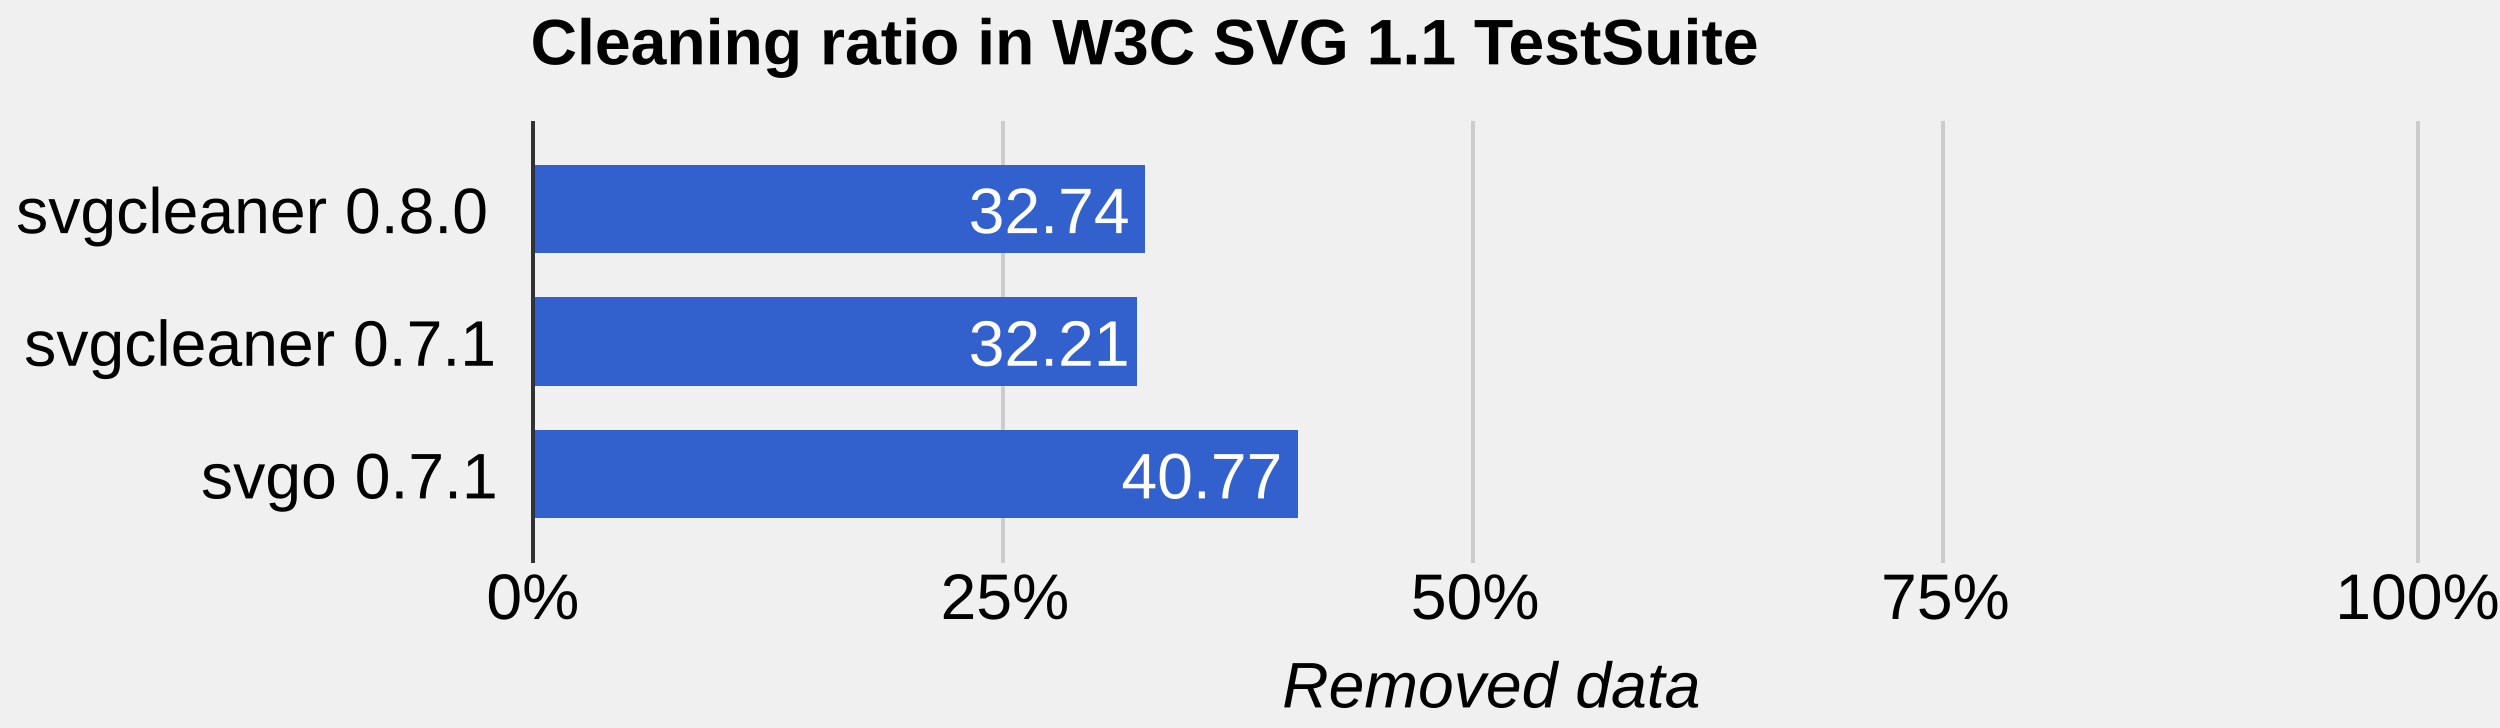
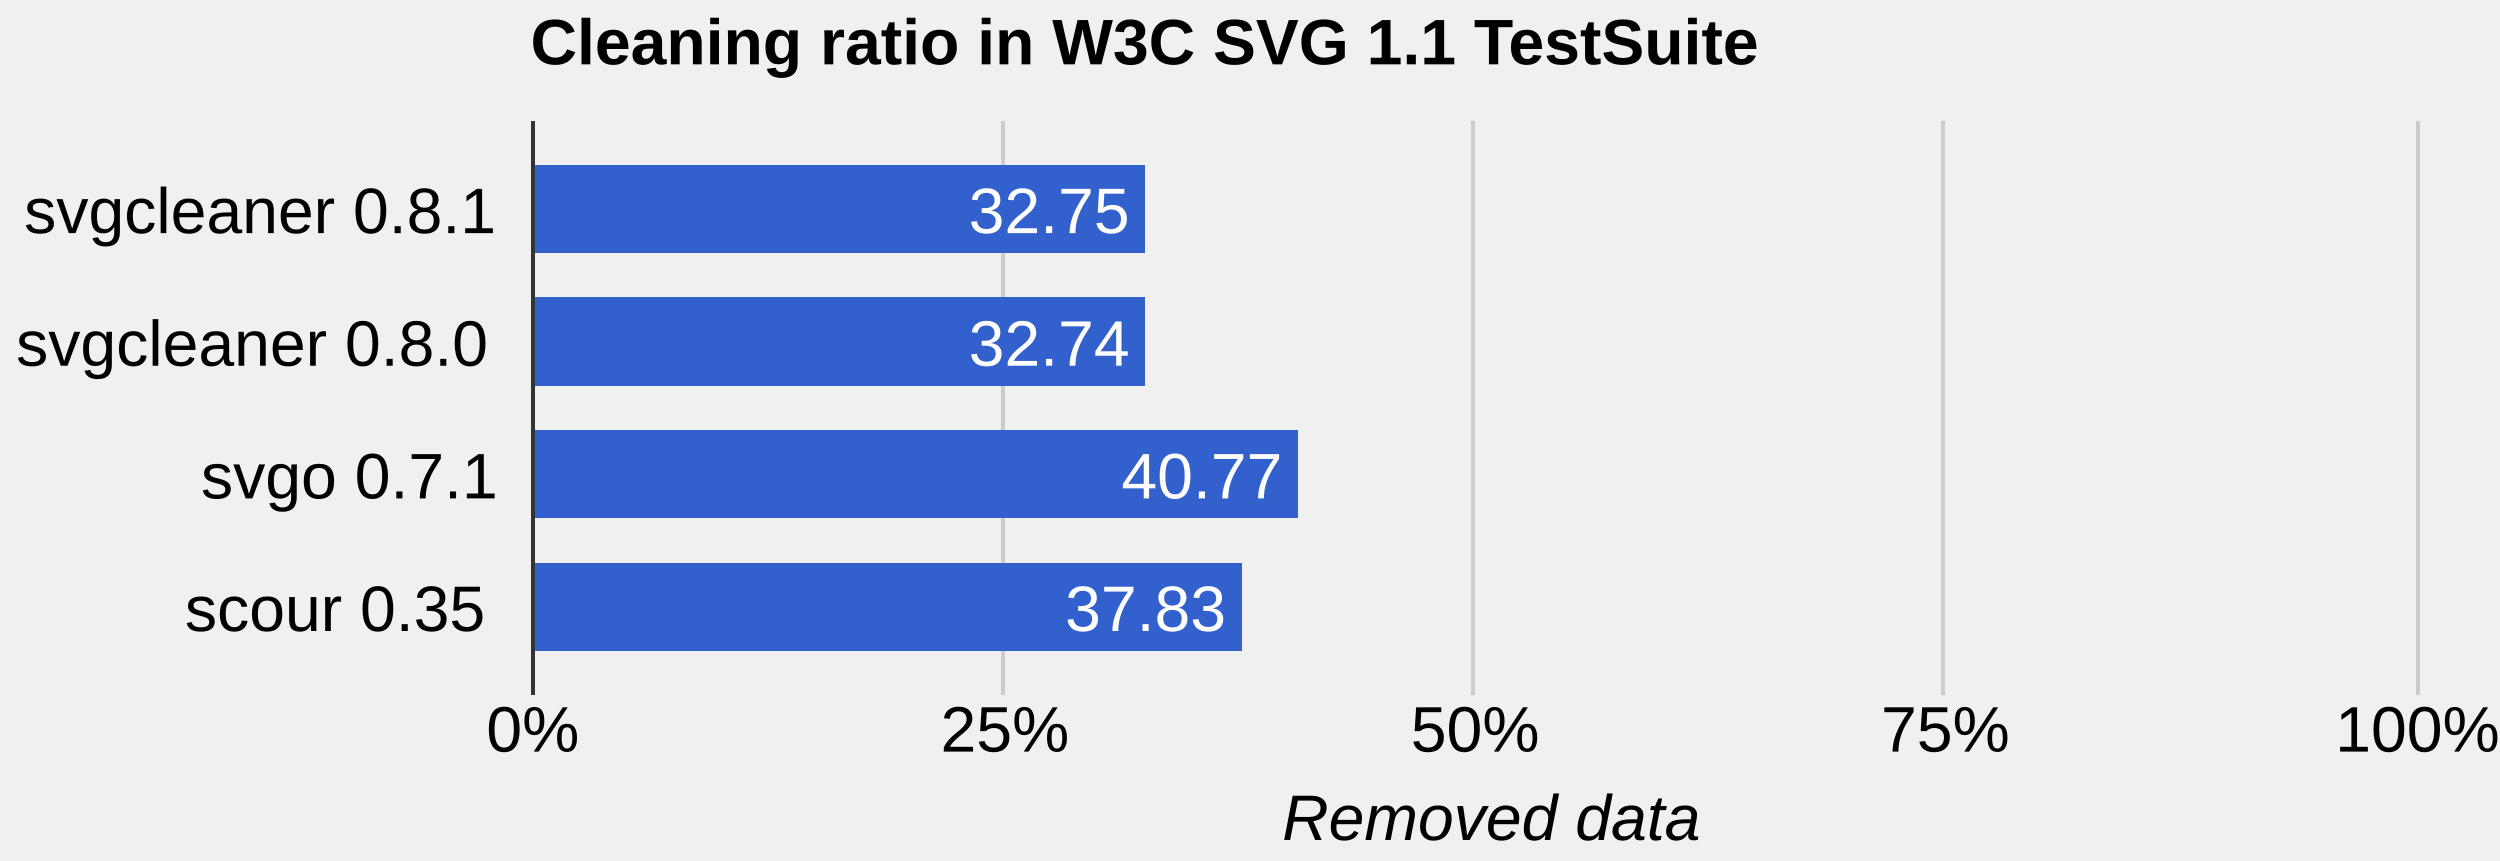
- <svg xmlns="http://www.w3.org/2000/svg" height="181" shape-rendering="crispEdges" width="622">
+ <svg xmlns="http://www.w3.org/2000/svg" height="214" shape-rendering="crispEdges" width="622">
  <text font-family="Arial" font-size="16" font-weight="bold" x="132" y="16">
        Cleaning ratio in W3C SVG 1.1 TestSuite
    </text>
-   <text font-family="Arial" font-size="16" x="4" y="58">
+   <text font-family="Arial" font-size="16" x="6" y="58">
+         svgcleaner 0.8.1
+     </text>
+   <text font-family="Arial" font-size="16" x="4" y="91">
        svgcleaner 0.8.0
-     </text>
-   <text font-family="Arial" font-size="16" x="6" y="91">
-         svgcleaner 0.7.1
    </text>
  <text font-family="Arial" font-size="16" x="50" y="124">
        svgo 0.7.1
    </text>
-   <rect fill="#ccc" height="110" width="1" x="132" y="30" />
-   <text fill="#000" font-family="Arial" font-size="16" x="121" y="154">
+   <text font-family="Arial" font-size="16" x="46" y="157">
+         scour 0.35
+     </text>
+   <rect fill="#ccc" height="143" width="1" x="132" y="30" />
+   <text fill="#000" font-family="Arial" font-size="16" x="121" y="187">
        0%
    </text>
-   <rect fill="#ccc" height="110" width="1" x="249" y="30" />
-   <text fill="#000" font-family="Arial" font-size="16" x="234" y="154">
+   <rect fill="#ccc" height="143" width="1" x="249" y="30" />
+   <text fill="#000" font-family="Arial" font-size="16" x="234" y="187">
        25%
    </text>
-   <rect fill="#ccc" height="110" width="1" x="366" y="30" />
-   <text fill="#000" font-family="Arial" font-size="16" x="351" y="154">
+   <rect fill="#ccc" height="143" width="1" x="366" y="30" />
+   <text fill="#000" font-family="Arial" font-size="16" x="351" y="187">
        50%
    </text>
-   <rect fill="#ccc" height="110" width="1" x="483" y="30" />
-   <text fill="#000" font-family="Arial" font-size="16" x="468" y="154">
+   <rect fill="#ccc" height="143" width="1" x="483" y="30" />
+   <text fill="#000" font-family="Arial" font-size="16" x="468" y="187">
        75%
    </text>
-   <rect fill="#ccc" height="110" width="1" x="601" y="30" />
-   <text fill="#000" font-family="Arial" font-size="16" x="581" y="154">
+   <rect fill="#ccc" height="143" width="1" x="601" y="30" />
+   <text fill="#000" font-family="Arial" font-size="16" x="581" y="187">
        100%
    </text>
  <rect fill="#3260cd" height="22" width="153" x="132" y="41" />
  <text fill="#fff" font-family="Arial" font-size="16" x="241" y="58">
+         32.75
+     </text>
+   <rect fill="#3260cd" height="22" width="153" x="132" y="74" />
+   <text fill="#fff" font-family="Arial" font-size="16" x="241" y="91">
        32.74
-     </text>
-   <rect fill="#3260cd" height="22" width="151" x="132" y="74" />
-   <text fill="#fff" font-family="Arial" font-size="16" x="241" y="91">
-         32.21
    </text>
  <rect fill="#3260cd" height="22" width="191" x="132" y="107" />
  <text fill="#fff" font-family="Arial" font-size="16" x="279" y="124">
        40.77
    </text>
-   <rect fill="#333" height="110" width="1" x="132" y="30" />
-   <text font-family="Arial" font-size="16" font-style="italic" x="319" y="176">
+   <rect fill="#3260cd" height="22" width="177" x="132" y="140" />
+   <text fill="#fff" font-family="Arial" font-size="16" x="265" y="157">
+         37.83
+     </text>
+   <rect fill="#333" height="143" width="1" x="132" y="30" />
+   <text font-family="Arial" font-size="16" font-style="italic" x="319" y="209">
        Removed data
    </text>
</svg>
